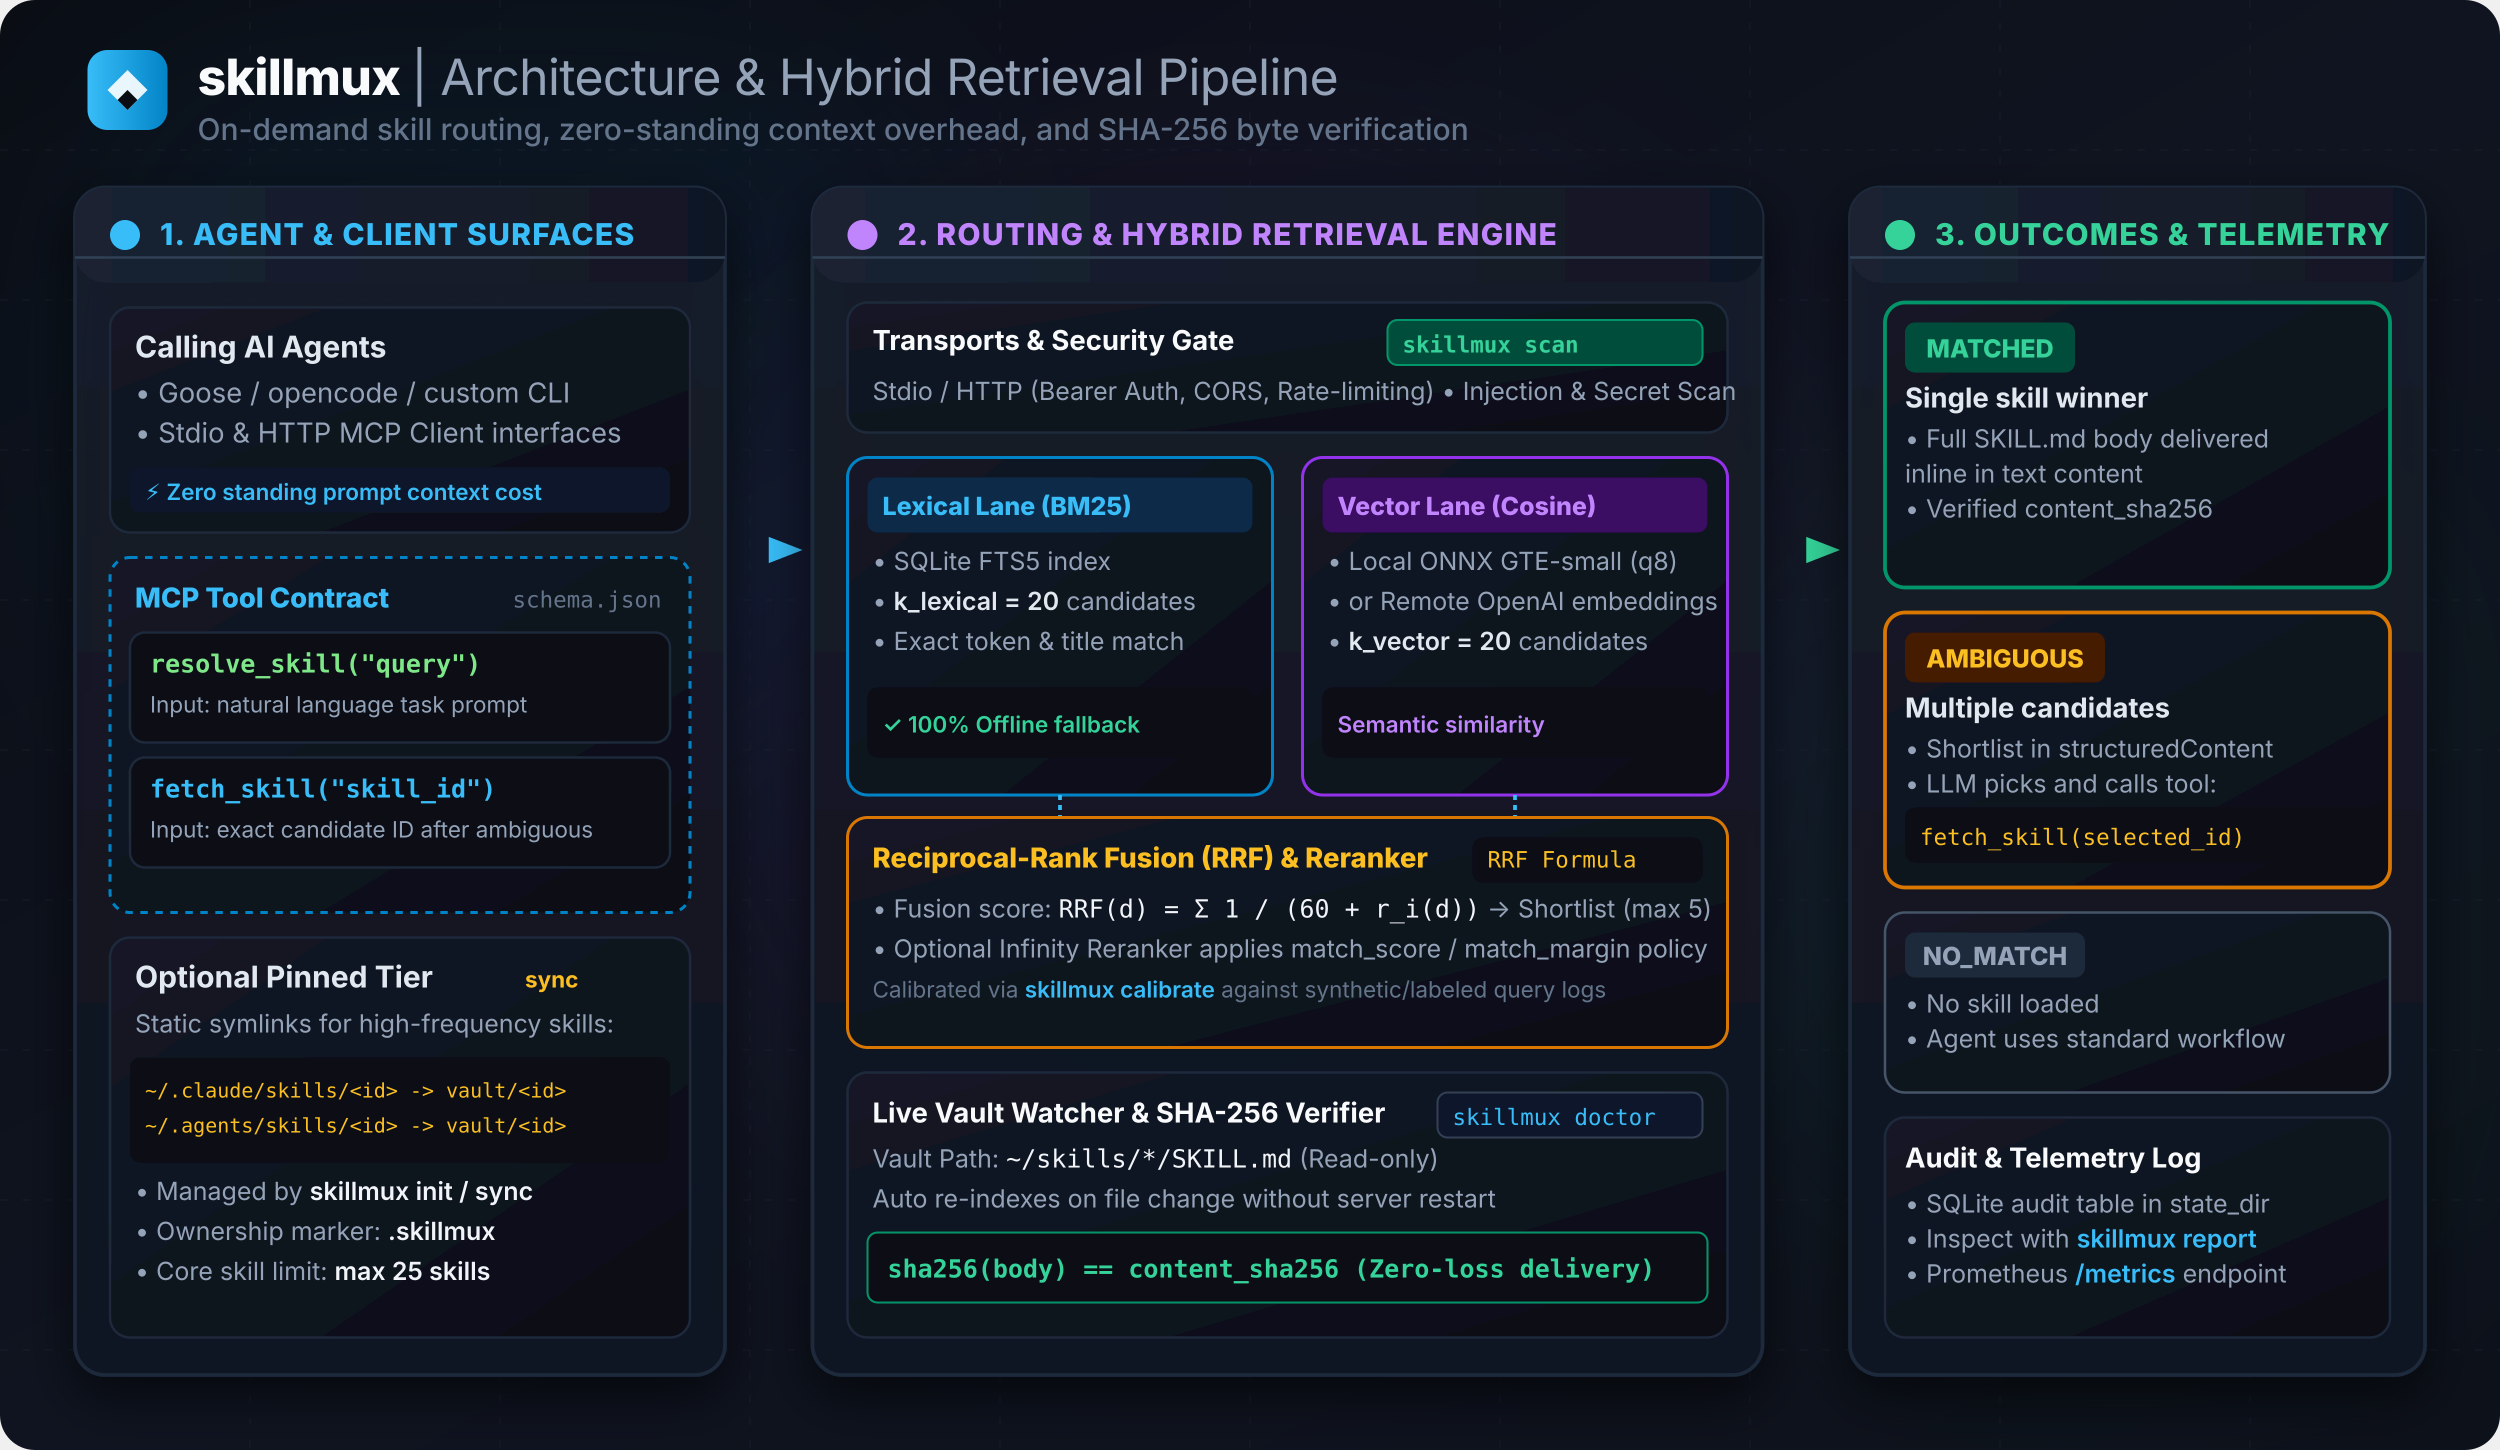
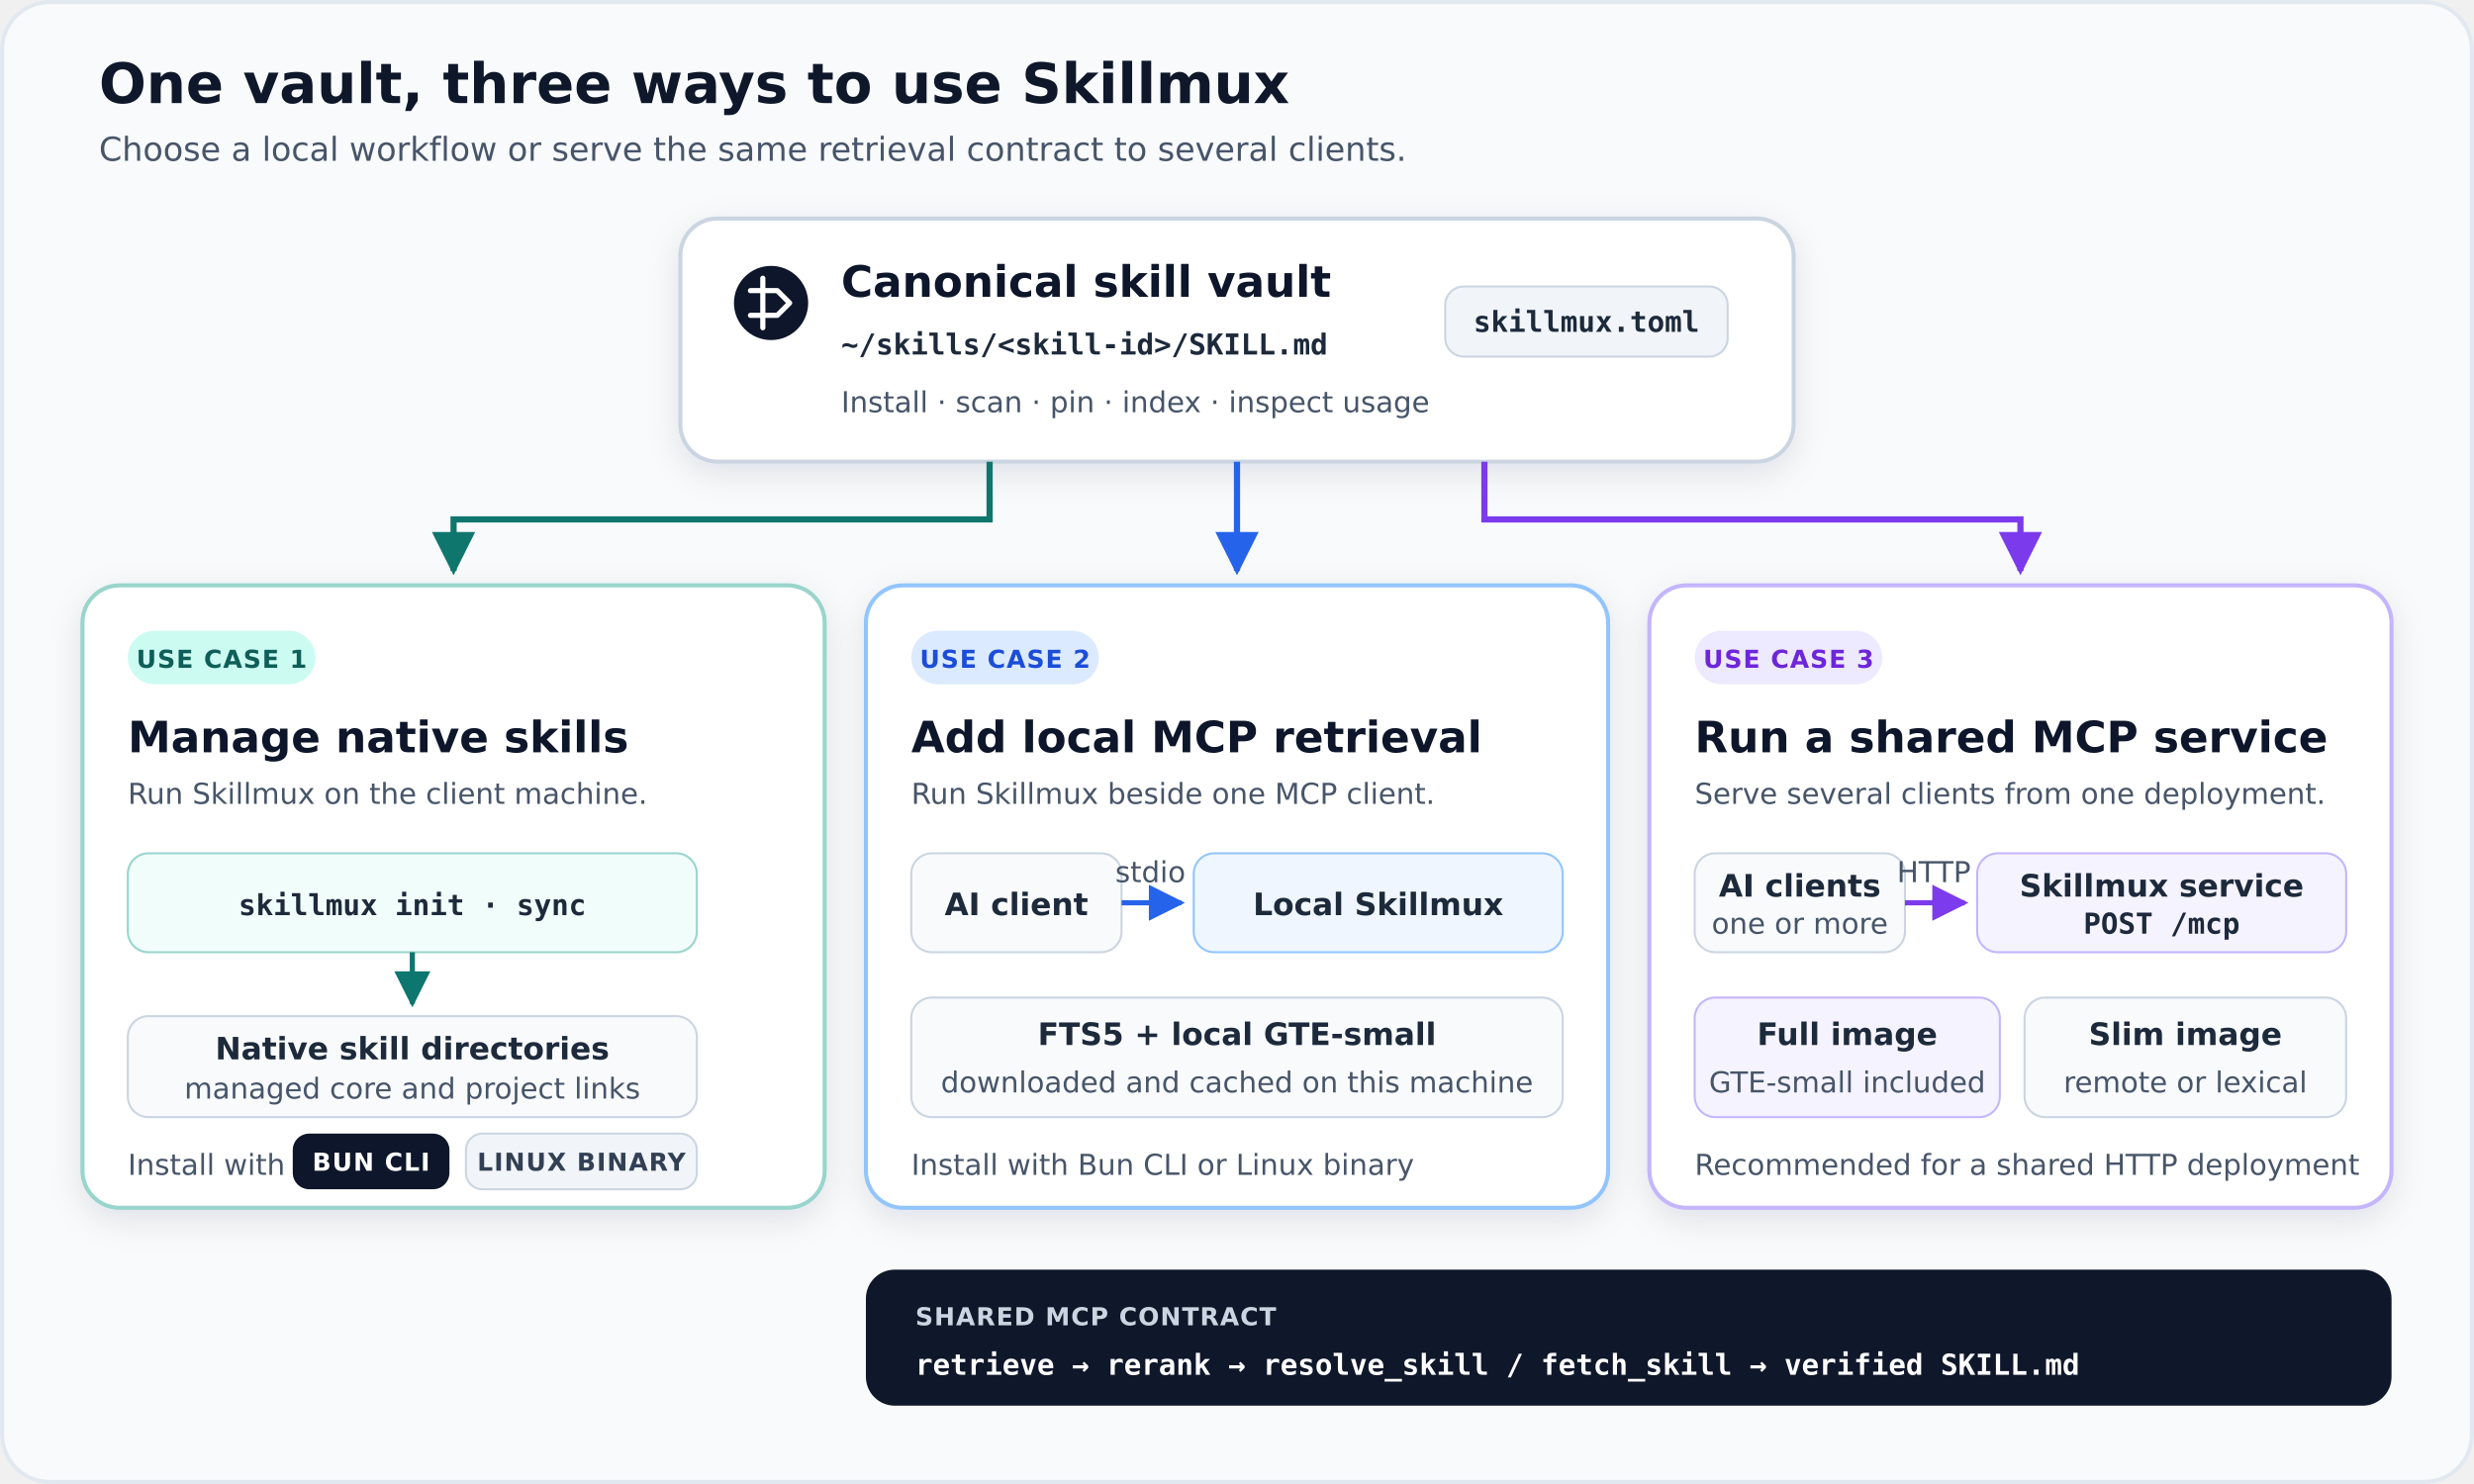
- <svg xmlns="http://www.w3.org/2000/svg" viewBox="0 0 1000 580" width="100%" height="100%">
+ <svg xmlns="http://www.w3.org/2000/svg" viewBox="0 0 1200 720" role="img" aria-labelledby="title desc">
  <defs>
-     <linearGradient id="bg-canvas" x1="0%" y1="0%" x2="100%" y2="100%">
-       <stop offset="0%" stop-color="#0a0d14" />
-       <stop offset="50%" stop-color="#0f1420" />
-       <stop offset="100%" stop-color="#0d111a" />
-     </linearGradient>
-     <linearGradient id="card-bg" x1="0%" y1="0%" x2="0%" y2="100%">
-       <stop offset="0%" stop-color="#161d2a" stop-opacity="0.95" />
-       <stop offset="100%" stop-color="#0f1420" stop-opacity="0.98" />
-     </linearGradient>
-     <linearGradient id="inner-card-bg" x1="0%" y1="0%" x2="100%" y2="100%">
-       <stop offset="0%" stop-color="#131926" />
-       <stop offset="100%" stop-color="#0b0e17" />
-     </linearGradient>
-     <linearGradient id="header-bg" x1="0%" y1="0%" x2="100%" y2="0%">
-       <stop offset="0%" stop-color="#1a2333" />
-       <stop offset="100%" stop-color="#111724" />
-     </linearGradient>
-     <linearGradient id="cyan-glow" x1="0%" y1="0%" x2="100%" y2="0%">
-       <stop offset="0%" stop-color="#38bdf8" />
-       <stop offset="100%" stop-color="#0284c7" />
-     </linearGradient>
-     <linearGradient id="purple-glow" x1="0%" y1="0%" x2="100%" y2="0%">
-       <stop offset="0%" stop-color="#c084fc" />
-       <stop offset="100%" stop-color="#9333ea" />
-     </linearGradient>
-     <linearGradient id="emerald-glow" x1="0%" y1="0%" x2="100%" y2="0%">
-       <stop offset="0%" stop-color="#34d399" />
-       <stop offset="100%" stop-color="#059669" />
-     </linearGradient>
-     <linearGradient id="amber-glow" x1="0%" y1="0%" x2="100%" y2="0%">
-       <stop offset="0%" stop-color="#fbbf24" />
-       <stop offset="100%" stop-color="#d97706" />
-     </linearGradient>
-     <linearGradient id="flow-cyan" x1="0%" y1="0%" x2="100%" y2="0%">
-       <stop offset="0%" stop-color="#38bdf8" stop-opacity="0.2" />
-       <stop offset="50%" stop-color="#38bdf8" />
-       <stop offset="100%" stop-color="#c084fc" />
-     </linearGradient>
-     <linearGradient id="flow-emerald" x1="0%" y1="0%" x2="100%" y2="0%">
-       <stop offset="0%" stop-color="#c084fc" />
-       <stop offset="50%" stop-color="#34d399" />
-       <stop offset="100%" stop-color="#34d399" />
-     </linearGradient>
-     <marker id="arr-cyan" viewBox="0 0 10 10" refX="7" refY="5" markerWidth="6" markerHeight="6" orient="auto-start-reverse">
-       <path d="M 0 1.5 L 9 5 L 0 8.5 z" fill="#38bdf8" />
+     <filter id="shadow" x="-15%" y="-15%" width="130%" height="140%">
+       <feDropShadow dx="0" dy="5" stdDeviation="8" flood-color="#0f172a" flood-opacity="0.10" />
+     </filter>
+     <marker id="arrow-teal" viewBox="0 0 10 10" refX="9" refY="5" markerWidth="7" markerHeight="7" orient="auto">
+       <path d="M0 0L10 5L0 10Z" fill="#0f766e" />
    </marker>
-     <marker id="arr-purple" viewBox="0 0 10 10" refX="7" refY="5" markerWidth="6" markerHeight="6" orient="auto-start-reverse">
-       <path d="M 0 1.5 L 9 5 L 0 8.5 z" fill="#c084fc" />
+     <marker id="arrow-blue" viewBox="0 0 10 10" refX="9" refY="5" markerWidth="7" markerHeight="7" orient="auto">
+       <path d="M0 0L10 5L0 10Z" fill="#2563eb" />
    </marker>
-     <marker id="arr-emerald" viewBox="0 0 10 10" refX="7" refY="5" markerWidth="6" markerHeight="6" orient="auto-start-reverse">
-       <path d="M 0 1.5 L 9 5 L 0 8.5 z" fill="#34d399" />
+     <marker id="arrow-violet" viewBox="0 0 10 10" refX="9" refY="5" markerWidth="7" markerHeight="7" orient="auto">
+       <path d="M0 0L10 5L0 10Z" fill="#7c3aed" />
    </marker>
-     <filter id="drop-shadow" x="-10%" y="-10%" width="120%" height="120%">
-       <feDropShadow dx="0" dy="8" stdDeviation="10" flood-color="#000000" flood-opacity="0.6" />
-     </filter>
-     <filter id="glow-cyan-filter" x="-20%" y="-20%" width="140%" height="140%">
-       <feGaussianBlur stdDeviation="3" result="blur" />
-       <feComposite in="SourceGraphic" in2="blur" operator="over" />
-     </filter>
+     <style>
+       text {
+         font-family: "DejaVu Sans", Arial, sans-serif;
+       }
+       .title {
+         font-size: 27px;
+         font-weight: 750;
+         fill: #0f172a;
+       }
+       .subtitle {
+         font-size: 16px;
+         font-weight: 400;
+         fill: #475569;
+       }
+       .card-title {
+         font-size: 21px;
+         font-weight: 750;
+         fill: #0f172a;
+       }
+       .label {
+         font-size: 15px;
+         font-weight: 650;
+         fill: #1e293b;
+       }
+       .body {
+         font-size: 14px;
+         font-weight: 400;
+         fill: #475569;
+       }
+       .mono {
+         font-family: "DejaVu Sans Mono", Consolas, monospace;
+         font-size: 14px;
+         font-weight: 650;
+         fill: #1e293b;
+       }
+       .mono-light {
+         fill: #ffffff;
+       }
+       .chip {
+         font-size: 12px;
+         font-weight: 750;
+         letter-spacing: .5px;
+       }
+     </style>
  </defs>
-   <rect width="1000" height="580" rx="14" fill="url(#bg-canvas)" />
-   <circle cx="200" cy="150" r="180" fill="#0284c7" opacity="0.06" filter="blur(40px)" />
-   <circle cx="500" cy="280" r="220" fill="#9333ea" opacity="0.07" filter="blur(50px)" />
-   <circle cx="850" cy="350" r="180" fill="#059669" opacity="0.06" filter="blur(40px)" />
-   <path d="M 0 60 H 1000 M 0 120 H 1000 M 0 180 H 1000 M 0 240 H 1000 M 0 300 H 1000 M 0 360 H 1000 M 0 420 H 1000 M 0 480 H 1000 M 0 540 H 1000" stroke="#1e293b" stroke-width="0.5" stroke-dasharray="3,6" opacity="0.4" />
-   <path d="M 100 0 V 580 M 200 0 V 580 M 300 0 V 580 M 400 0 V 580 M 500 0 V 580 M 600 0 V 580 M 700 0 V 580 M 800 0 V 580 M 900 0 V 580" stroke="#1e293b" stroke-width="0.5" stroke-dasharray="3,6" opacity="0.4" />
-   <g transform="translate(35, 38)">
-     <rect x="0" y="-18" width="32" height="32" rx="8" fill="url(#cyan-glow)" />
-     <path d="M 8 -2 L 16 -10 L 24 -2 L 16 6 z" fill="#ffffff" opacity="0.9" />
-     <path d="M 12 2 L 16 -2 L 20 2 L 16 6 z" fill="#0a0d14" />
-     <text x="44" y="0" font-family="system-ui, -apple-system, sans-serif" font-size="20" font-weight="800" fill="#f8fafc" letter-spacing="-0.3">skillmux <tspan font-weight="400" fill="#94a3b8">| Architecture &amp; Hybrid Retrieval Pipeline</tspan>
-     </text>
-     <text x="44" y="18" font-family="system-ui, -apple-system, sans-serif" font-size="12" font-weight="500" fill="#64748b">On-demand skill routing, zero-standing context overhead, and SHA-256 byte verification</text>
+   <rect width="1200" height="720" rx="24" fill="#f8fafc" />
+   <rect x="1" y="1" width="1198" height="718" rx="23" fill="none" stroke="#e2e8f0" stroke-width="2" />
+   <text x="48" y="50" class="title">One vault, three ways to use Skillmux</text>
+   <text x="48" y="78" class="subtitle">Choose a local workflow or serve the same retrieval contract to several clients.</text>
+   <g filter="url(#shadow)">
+     <rect x="330" y="106" width="540" height="118" rx="18" fill="#ffffff" stroke="#cbd5e1" stroke-width="2" />
+     <circle cx="374" cy="147" r="18" fill="#0f172a" />
+     <path d="M364 141H377L383 147L377 153H364M370 135V159" fill="none" stroke="#ffffff" stroke-width="2.5" stroke-linecap="round" stroke-linejoin="round" />
+     <text x="408" y="144" class="card-title">Canonical skill vault</text>
+     <text x="408" y="172" class="mono">~/skills/&lt;skill-id&gt;/SKILL.md</text>
+     <text x="408" y="200" class="body">Install · scan · pin · index · inspect usage</text>
+     <rect x="701" y="139" width="137" height="34" rx="9" fill="#f1f5f9" stroke="#cbd5e1" />
+     <text x="769.5" y="161" text-anchor="middle" class="mono">skillmux.toml</text>
  </g>
-   <g transform="translate(30, 75)" filter="url(#drop-shadow)">
-     <rect width="260" height="475" rx="12" fill="url(#card-bg)" stroke="#1e293b" stroke-width="1.5" />
-     <rect x="0" y="0" width="260" height="38" rx="12" fill="url(#header-bg)" />
-     <path d="M 0 28 H 260" stroke="#334155" stroke-width="1" />
-     <circle cx="20" cy="19" r="6" fill="#38bdf8" />
-     <text x="34" y="23" font-family="system-ui, -apple-system, sans-serif" font-size="12" font-weight="800" fill="#38bdf8" letter-spacing="0.5">1. AGENT &amp; CLIENT SURFACES</text>
-     <rect x="14" y="48" width="232" height="90" rx="8" fill="url(#inner-card-bg)" stroke="#1e293b" stroke-width="1" />
-     <text x="24" y="68" font-family="system-ui, -apple-system, sans-serif" font-size="12" font-weight="700" fill="#e2e8f0">Calling AI Agents</text>
-     <text x="24" y="86" font-family="system-ui, -apple-system, sans-serif" font-size="11" fill="#94a3b8">• Goose / opencode / custom CLI</text>
-     <text x="24" y="102" font-family="system-ui, -apple-system, sans-serif" font-size="11" fill="#94a3b8">• Stdio &amp; HTTP MCP Client interfaces</text>
-     <rect x="22" y="112" width="216" height="18" rx="4" fill="#0f172a" />
-     <text x="28" y="125" font-family="system-ui, -apple-system, sans-serif" font-size="9" font-weight="600" fill="#38bdf8">⚡ Zero standing prompt context cost</text>
-     <rect x="14" y="148" width="232" height="142" rx="8" fill="url(#inner-card-bg)" stroke="#0284c7" stroke-dasharray="3,3" stroke-width="1.2" />
-     <text x="24" y="168" font-family="system-ui, -apple-system, sans-serif" font-size="11" font-weight="800" fill="#38bdf8">MCP Tool Contract</text>
-     <text x="175" y="168" font-family="ui-monospace, monospace" font-size="9" fill="#64748b">schema.json</text>
-     <rect x="22" y="178" width="216" height="44" rx="6" fill="#090d16" stroke="#1e293b" stroke-width="1" />
-     <text x="30" y="194" font-family="ui-monospace, SFMono-Regular, monospace" font-size="10" font-weight="700" fill="#7ee787">resolve_skill("query")</text>
-     <text x="30" y="210" font-family="system-ui, -apple-system, sans-serif" font-size="9" fill="#94a3b8">Input: natural language task prompt</text>
-     <rect x="22" y="228" width="216" height="44" rx="6" fill="#090d16" stroke="#1e293b" stroke-width="1" />
-     <text x="30" y="244" font-family="ui-monospace, SFMono-Regular, monospace" font-size="10" font-weight="700" fill="#38bdf8">fetch_skill("skill_id")</text>
-     <text x="30" y="260" font-family="system-ui, -apple-system, sans-serif" font-size="9" fill="#94a3b8">Input: exact candidate ID after ambiguous</text>
-     <rect x="14" y="300" width="232" height="160" rx="8" fill="url(#inner-card-bg)" stroke="#1e293b" stroke-width="1" />
-     <text x="24" y="320" font-family="system-ui, -apple-system, sans-serif" font-size="12" font-weight="700" fill="#e2e8f0">Optional Pinned Tier</text>
-     <text x="180" y="320" font-family="system-ui, -apple-system, sans-serif" font-size="9" font-weight="700" fill="#fbbf24">sync</text>
-     <text x="24" y="338" font-family="system-ui, -apple-system, sans-serif" font-size="10" fill="#94a3b8">Static symlinks for high-frequency skills:</text>
-     <rect x="22" y="348" width="216" height="42" rx="4" fill="#090d16" />
-     <text x="28" y="364" font-family="ui-monospace, SFMono-Regular, monospace" font-size="8" fill="#fbbf24">~/.claude/skills/&lt;id&gt; -&gt; vault/&lt;id&gt;</text>
-     <text x="28" y="378" font-family="ui-monospace, SFMono-Regular, monospace" font-size="8" fill="#fbbf24">~/.agents/skills/&lt;id&gt; -&gt; vault/&lt;id&gt;</text>
-     <text x="24" y="405" font-family="system-ui, -apple-system, sans-serif" font-size="10" fill="#94a3b8">• Managed by <tspan fill="#f1f5f9" font-weight="600">skillmux init / sync</tspan>
-     </text>
-     <text x="24" y="421" font-family="system-ui, -apple-system, sans-serif" font-size="10" fill="#94a3b8">• Ownership marker: <tspan fill="#f1f5f9" font-weight="600">.skillmux</tspan>
-     </text>
-     <text x="24" y="437" font-family="system-ui, -apple-system, sans-serif" font-size="10" fill="#94a3b8">• Core skill limit: <tspan fill="#f1f5f9" font-weight="600">max 25 skills</tspan>
-     </text>
+   <path d="M480 224V252H220V277" fill="none" stroke="#0f766e" stroke-width="3" marker-end="url(#arrow-teal)" />
+   <path d="M600 224V277" fill="none" stroke="#2563eb" stroke-width="3" marker-end="url(#arrow-blue)" />
+   <path d="M720 224V252H980V277" fill="none" stroke="#7c3aed" stroke-width="3" marker-end="url(#arrow-violet)" />
+   <g filter="url(#shadow)">
+     <rect x="40" y="284" width="360" height="302" rx="18" fill="#ffffff" stroke="#99d5cc" stroke-width="2" />
+     <rect x="62" y="306" width="91" height="26" rx="13" fill="#ccfbf1" />
+     <text x="107.5" y="324" text-anchor="middle" class="chip" fill="#115e59">USE CASE 1</text>
+     <text x="62" y="365" class="card-title">Manage native skills</text>
+     <text x="62" y="390" class="body">Run Skillmux on the client machine.</text>
+     <rect x="62" y="414" width="276" height="48" rx="10" fill="#f0fdfa" stroke="#99d5cc" />
+     <text x="200" y="444" text-anchor="middle" class="mono">skillmux init · sync</text>
+     <path d="M200 462V487" fill="none" stroke="#0f766e" stroke-width="2.5" marker-end="url(#arrow-teal)" />
+     <rect x="62" y="493" width="276" height="49" rx="10" fill="#f8fafc" stroke="#cbd5e1" />
+     <text x="200" y="514" text-anchor="middle" class="label">Native skill directories</text>
+     <text x="200" y="533" text-anchor="middle" class="body">managed core and project links</text>
+     <text x="62" y="570" class="body">Install with</text>
+     <rect x="142" y="550" width="76" height="27" rx="8" fill="#0f172a" />
+     <text x="180" y="568" text-anchor="middle" class="chip" fill="#ffffff">BUN CLI</text>
+     <rect x="226" y="550" width="112" height="27" rx="8" fill="#f1f5f9" stroke="#cbd5e1" />
+     <text x="282" y="568" text-anchor="middle" class="chip" fill="#334155">LINUX BINARY</text>
  </g>
-   <path d="M 290 220 H 318" stroke="url(#flow-cyan)" stroke-width="2.5" marker-end="url(#arr-cyan)" />
-   <g transform="translate(325, 75)" filter="url(#drop-shadow)">
-     <rect width="380" height="475" rx="12" fill="url(#card-bg)" stroke="#1e293b" stroke-width="1.5" />
-     <rect x="0" y="0" width="380" height="38" rx="12" fill="url(#header-bg)" />
-     <path d="M 0 28 H 380" stroke="#334155" stroke-width="1" />
-     <circle cx="20" cy="19" r="6" fill="#c084fc" />
-     <text x="34" y="23" font-family="system-ui, -apple-system, sans-serif" font-size="12" font-weight="800" fill="#c084fc" letter-spacing="0.5">2. ROUTING &amp; HYBRID RETRIEVAL ENGINE</text>
-     <rect x="14" y="46" width="352" height="52" rx="8" fill="url(#inner-card-bg)" stroke="#1e293b" stroke-width="1" />
-     <text x="24" y="65" font-family="system-ui, -apple-system, sans-serif" font-size="11" font-weight="700" fill="#f8fafc">Transports &amp; Security Gate</text>
-     <rect x="230" y="53" width="126" height="18" rx="4" fill="#064e3b" stroke="#059669" stroke-width="0.8" />
-     <text x="236" y="66" font-family="ui-monospace, monospace" font-size="9" font-weight="700" fill="#34d399">skillmux scan</text>
-     <text x="24" y="85" font-family="system-ui, -apple-system, sans-serif" font-size="10" fill="#94a3b8">Stdio / HTTP (Bearer Auth, CORS, Rate-limiting) • Injection &amp; Secret Scan</text>
-     <rect x="14" y="108" width="170" height="135" rx="8" fill="url(#inner-card-bg)" stroke="#0284c7" stroke-width="1.2" />
-     <rect x="22" y="116" width="154" height="22" rx="4" fill="#0c2a4a" />
-     <text x="28" y="131" font-family="system-ui, -apple-system, sans-serif" font-size="10" font-weight="800" fill="#38bdf8">Lexical Lane (BM25)</text>
-     <text x="24" y="153" font-family="system-ui, -apple-system, sans-serif" font-size="10" fill="#94a3b8">• SQLite FTS5 index</text>
-     <text x="24" y="169" font-family="system-ui, -apple-system, sans-serif" font-size="10" fill="#94a3b8">• <tspan font-weight="600" fill="#e2e8f0">k_lexical = 20</tspan> candidates</text>
-     <text x="24" y="185" font-family="system-ui, -apple-system, sans-serif" font-size="10" fill="#94a3b8">• Exact token &amp; title match</text>
-     <rect x="22" y="200" width="154" height="28" rx="4" fill="#090d16" />
-     <text x="28" y="218" font-family="system-ui, -apple-system, sans-serif" font-size="9" font-weight="600" fill="#34d399">✓ 100% Offline fallback</text>
-     <rect x="196" y="108" width="170" height="135" rx="8" fill="url(#inner-card-bg)" stroke="#9333ea" stroke-width="1.2" />
-     <rect x="204" y="116" width="154" height="22" rx="4" fill="#3b0764" />
-     <text x="210" y="131" font-family="system-ui, -apple-system, sans-serif" font-size="10" font-weight="800" fill="#c084fc">Vector Lane (Cosine)</text>
-     <text x="206" y="153" font-family="system-ui, -apple-system, sans-serif" font-size="10" fill="#94a3b8">• Local ONNX GTE-small (q8)</text>
-     <text x="206" y="169" font-family="system-ui, -apple-system, sans-serif" font-size="10" fill="#94a3b8">• or Remote OpenAI embeddings</text>
-     <text x="206" y="185" font-family="system-ui, -apple-system, sans-serif" font-size="10" fill="#94a3b8">• <tspan font-weight="600" fill="#e2e8f0">k_vector = 20</tspan> candidates</text>
-     <rect x="204" y="200" width="154" height="28" rx="4" fill="#090d16" />
-     <text x="210" y="218" font-family="system-ui, -apple-system, sans-serif" font-size="9" font-weight="600" fill="#c084fc">Semantic similarity</text>
-     <path d="M 99 243 V 252 M 281 243 V 252" stroke="#38bdf8" stroke-width="1.5" stroke-dasharray="2,2" />
-     <rect x="14" y="252" width="352" height="92" rx="8" fill="url(#inner-card-bg)" stroke="#d97706" stroke-width="1.2" />
-     <text x="24" y="272" font-family="system-ui, -apple-system, sans-serif" font-size="11" font-weight="800" fill="#fbbf24">Reciprocal-Rank Fusion (RRF) &amp; Reranker</text>
-     <rect x="264" y="260" width="92" height="18" rx="4" fill="#090d16" />
-     <text x="270" y="272" font-family="ui-monospace, monospace" font-size="9" fill="#fbbf24">RRF Formula</text>
-     <text x="24" y="292" font-family="system-ui, -apple-system, sans-serif" font-size="10" fill="#94a3b8">• Fusion score: <tspan font-family="ui-monospace, monospace" fill="#f1f5f9">RRF(d) = Σ 1 / (60 + r_i(d))</tspan> → Shortlist (max 5)</text>
-     <text x="24" y="308" font-family="system-ui, -apple-system, sans-serif" font-size="10" fill="#94a3b8">• Optional Infinity Reranker applies match_score / match_margin policy</text>
-     <text x="24" y="324" font-family="system-ui, -apple-system, sans-serif" font-size="9" fill="#64748b">Calibrated via <tspan fill="#38bdf8" font-weight="600">skillmux calibrate</tspan> against synthetic/labeled query logs</text>
-     <rect x="14" y="354" width="352" height="106" rx="8" fill="url(#inner-card-bg)" stroke="#1e293b" stroke-width="1" />
-     <text x="24" y="374" font-family="system-ui, -apple-system, sans-serif" font-size="11" font-weight="700" fill="#f8fafc">Live Vault Watcher &amp; SHA-256 Verifier</text>
-     <rect x="250" y="362" width="106" height="18" rx="4" fill="#0f172a" stroke="#334155" stroke-width="0.8" />
-     <text x="256" y="375" font-family="ui-monospace, monospace" font-size="9" fill="#38bdf8">skillmux doctor</text>
-     <text x="24" y="392" font-family="system-ui, -apple-system, sans-serif" font-size="10" fill="#94a3b8">Vault Path: <tspan fill="#f1f5f9" font-family="ui-monospace, monospace">~/skills/*/SKILL.md</tspan> (Read-only)</text>
-     <text x="24" y="408" font-family="system-ui, -apple-system, sans-serif" font-size="10" fill="#94a3b8">Auto re-indexes on file change without server restart</text>
-     <rect x="22" y="418" width="336" height="28" rx="4" fill="#090d16" stroke="#059669" stroke-width="0.8" />
-     <text x="30" y="436" font-family="ui-monospace, SFMono-Regular, monospace" font-size="10" font-weight="600" fill="#34d399">sha256(body) == content_sha256 (Zero-loss delivery)</text>
+   <g filter="url(#shadow)">
+     <rect x="420" y="284" width="360" height="302" rx="18" fill="#ffffff" stroke="#93c5fd" stroke-width="2" />
+     <rect x="442" y="306" width="91" height="26" rx="13" fill="#dbeafe" />
+     <text x="487.5" y="324" text-anchor="middle" class="chip" fill="#1d4ed8">USE CASE 2</text>
+     <text x="442" y="365" class="card-title">Add local MCP retrieval</text>
+     <text x="442" y="390" class="body">Run Skillmux beside one MCP client.</text>
+     <rect x="442" y="414" width="102" height="48" rx="10" fill="#f8fafc" stroke="#cbd5e1" />
+     <text x="493" y="444" text-anchor="middle" class="label">AI client</text>
+     <path d="M544 438H573" fill="none" stroke="#2563eb" stroke-width="2.5" marker-end="url(#arrow-blue)" />
+     <text x="558" y="428" text-anchor="middle" class="body">stdio</text>
+     <rect x="579" y="414" width="179" height="48" rx="10" fill="#eff6ff" stroke="#93c5fd" />
+     <text x="668.5" y="444" text-anchor="middle" class="label">Local Skillmux</text>
+     <rect x="442" y="484" width="316" height="58" rx="10" fill="#f8fafc" stroke="#cbd5e1" />
+     <text x="600" y="507" text-anchor="middle" class="label">FTS5 + local GTE-small</text>
+     <text x="600" y="530" text-anchor="middle" class="body">downloaded and cached on this machine</text>
+     <text x="442" y="570" class="body">Install with Bun CLI or Linux binary</text>
  </g>
-   <path d="M 705 220 H 733" stroke="url(#flow-emerald)" stroke-width="2.5" marker-end="url(#arr-emerald)" />
-   <g transform="translate(740, 75)" filter="url(#drop-shadow)">
-     <rect width="230" height="475" rx="12" fill="url(#card-bg)" stroke="#1e293b" stroke-width="1.5" />
-     <rect x="0" y="0" width="230" height="38" rx="12" fill="url(#header-bg)" />
-     <path d="M 0 28 H 230" stroke="#334155" stroke-width="1" />
-     <circle cx="20" cy="19" r="6" fill="#34d399" />
-     <text x="34" y="23" font-family="system-ui, -apple-system, sans-serif" font-size="12" font-weight="800" fill="#34d399" letter-spacing="0.5">3. OUTCOMES &amp; TELEMETRY</text>
-     <rect x="14" y="46" width="202" height="114" rx="8" fill="url(#inner-card-bg)" stroke="#059669" stroke-width="1.5" />
-     <rect x="22" y="54" width="68" height="20" rx="4" fill="#064e3b" />
-     <text x="56" y="68" text-anchor="middle" font-family="system-ui, -apple-system, sans-serif" font-size="10" font-weight="800" fill="#34d399">MATCHED</text>
-     <text x="22" y="88" font-family="system-ui, -apple-system, sans-serif" font-size="11" font-weight="700" fill="#e2e8f0">Single skill winner</text>
-     <text x="22" y="104" font-family="system-ui, -apple-system, sans-serif" font-size="10" fill="#94a3b8">• Full SKILL.md body delivered</text>
-     <text x="22" y="118" font-family="system-ui, -apple-system, sans-serif" font-size="10" fill="#94a3b8">  inline in text content</text>
-     <text x="22" y="132" font-family="system-ui, -apple-system, sans-serif" font-size="10" fill="#94a3b8">• Verified content_sha256</text>
-     <rect x="14" y="170" width="202" height="110" rx="8" fill="url(#inner-card-bg)" stroke="#d97706" stroke-width="1.5" />
-     <rect x="22" y="178" width="80" height="20" rx="4" fill="#451a03" />
-     <text x="62" y="192" text-anchor="middle" font-family="system-ui, -apple-system, sans-serif" font-size="10" font-weight="800" fill="#fbbf24">AMBIGUOUS</text>
-     <text x="22" y="212" font-family="system-ui, -apple-system, sans-serif" font-size="11" font-weight="700" fill="#e2e8f0">Multiple candidates</text>
-     <text x="22" y="228" font-family="system-ui, -apple-system, sans-serif" font-size="10" fill="#94a3b8">• Shortlist in structuredContent</text>
-     <text x="22" y="242" font-family="system-ui, -apple-system, sans-serif" font-size="10" fill="#94a3b8">• LLM picks and calls tool:</text>
-     <rect x="22" y="248" width="186" height="22" rx="4" fill="#090d16" />
-     <text x="28" y="263" font-family="ui-monospace, monospace" font-size="9" fill="#fbbf24">fetch_skill(selected_id)</text>
-     <rect x="14" y="290" width="202" height="72" rx="8" fill="url(#inner-card-bg)" stroke="#475569" stroke-width="1" />
-     <rect x="22" y="298" width="72" height="18" rx="4" fill="#1e293b" />
-     <text x="58" y="311" text-anchor="middle" font-family="system-ui, -apple-system, sans-serif" font-size="10" font-weight="800" fill="#94a3b8">NO_MATCH</text>
-     <text x="22" y="330" font-family="system-ui, -apple-system, sans-serif" font-size="10" fill="#94a3b8">• No skill loaded</text>
-     <text x="22" y="344" font-family="system-ui, -apple-system, sans-serif" font-size="10" fill="#94a3b8">• Agent uses standard workflow</text>
-     <rect x="14" y="372" width="202" height="88" rx="8" fill="url(#inner-card-bg)" stroke="#1e293b" stroke-width="1" />
-     <text x="22" y="392" font-family="system-ui, -apple-system, sans-serif" font-size="11" font-weight="700" fill="#f8fafc">Audit &amp; Telemetry Log</text>
-     <text x="22" y="410" font-family="system-ui, -apple-system, sans-serif" font-size="10" fill="#94a3b8">• SQLite audit table in state_dir</text>
-     <text x="22" y="424" font-family="system-ui, -apple-system, sans-serif" font-size="10" fill="#94a3b8">• Inspect with <tspan fill="#38bdf8" font-weight="600">skillmux report</tspan>
-     </text>
-     <text x="22" y="438" font-family="system-ui, -apple-system, sans-serif" font-size="10" fill="#94a3b8">• Prometheus <tspan fill="#38bdf8" font-weight="600">/metrics</tspan> endpoint</text>
+   <g filter="url(#shadow)">
+     <rect x="800" y="284" width="360" height="302" rx="18" fill="#ffffff" stroke="#c4b5fd" stroke-width="2" />
+     <rect x="822" y="306" width="91" height="26" rx="13" fill="#ede9fe" />
+     <text x="867.5" y="324" text-anchor="middle" class="chip" fill="#6d28d9">USE CASE 3</text>
+     <text x="822" y="365" class="card-title">Run a shared MCP service</text>
+     <text x="822" y="390" class="body">Serve several clients from one deployment.</text>
+     <rect x="822" y="414" width="102" height="48" rx="10" fill="#f8fafc" stroke="#cbd5e1" />
+     <text x="873" y="435" text-anchor="middle" class="label">AI clients</text>
+     <text x="873" y="453" text-anchor="middle" class="body">one or more</text>
+     <path d="M924 438H953" fill="none" stroke="#7c3aed" stroke-width="2.5" marker-end="url(#arrow-violet)" />
+     <text x="938" y="428" text-anchor="middle" class="body">HTTP</text>
+     <rect x="959" y="414" width="179" height="48" rx="10" fill="#f5f3ff" stroke="#c4b5fd" />
+     <text x="1048.5" y="435" text-anchor="middle" class="label">Skillmux service</text>
+     <text x="1048.5" y="453" text-anchor="middle" class="mono">POST /mcp</text>
+     <rect x="822" y="484" width="148" height="58" rx="10" fill="#f5f3ff" stroke="#c4b5fd" />
+     <text x="896" y="507" text-anchor="middle" class="label">Full image</text>
+     <text x="896" y="530" text-anchor="middle" class="body">GTE-small included</text>
+     <rect x="982" y="484" width="156" height="58" rx="10" fill="#f8fafc" stroke="#cbd5e1" />
+     <text x="1060" y="507" text-anchor="middle" class="label">Slim image</text>
+     <text x="1060" y="530" text-anchor="middle" class="body">remote or lexical</text>
+     <text x="822" y="570" class="body">Recommended for a shared HTTP deployment</text>
  </g>
+   <rect x="420" y="616" width="740" height="66" rx="14" fill="#0f172a" />
+   <text x="444" y="643" class="chip" fill="#cbd5e1">SHARED MCP CONTRACT</text>
+   <text x="444" y="667" class="mono mono-light">retrieve → rerank → resolve_skill / fetch_skill → verified SKILL.md</text>
</svg>
